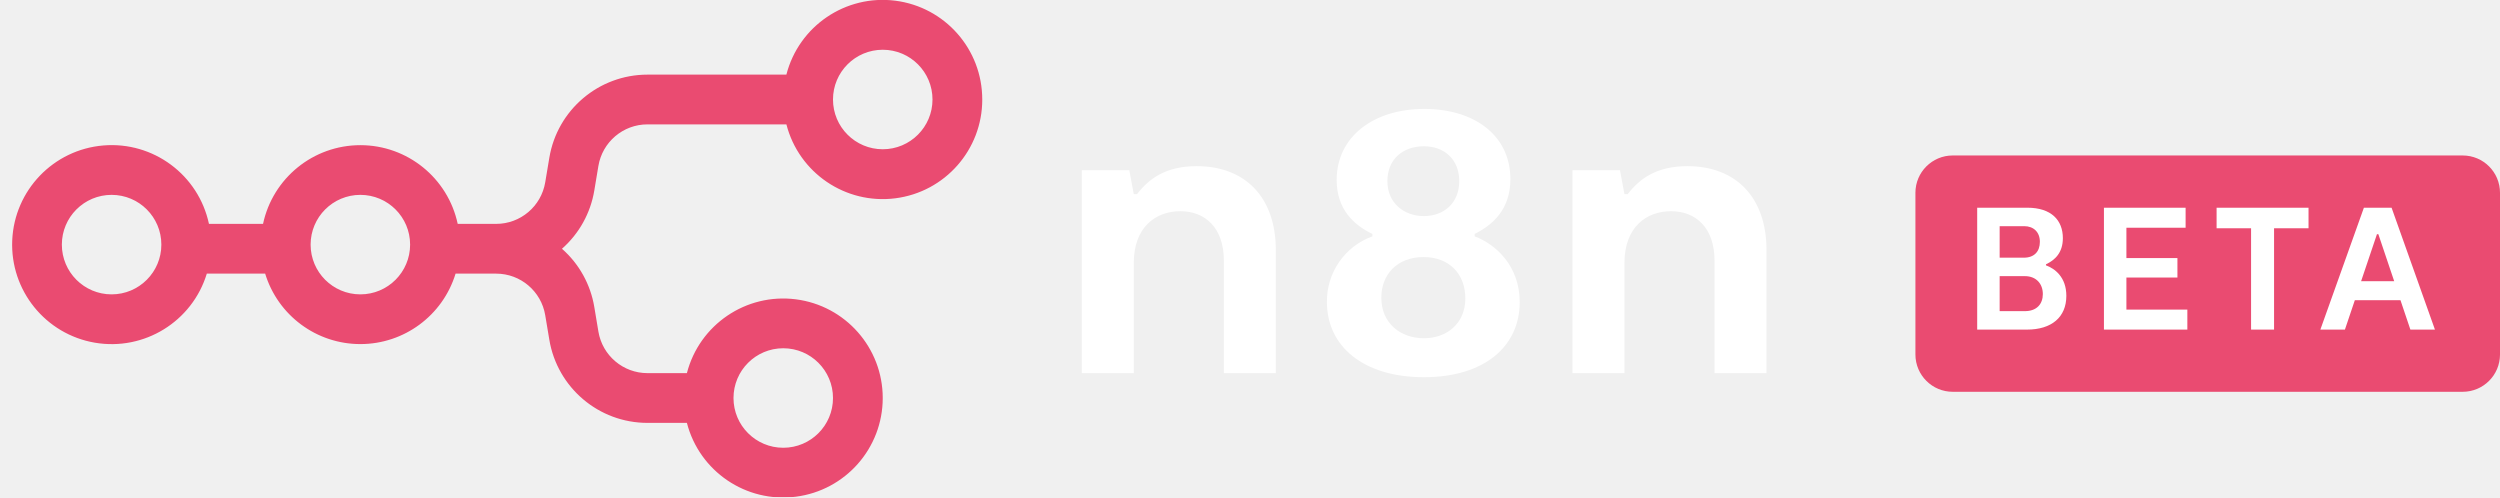
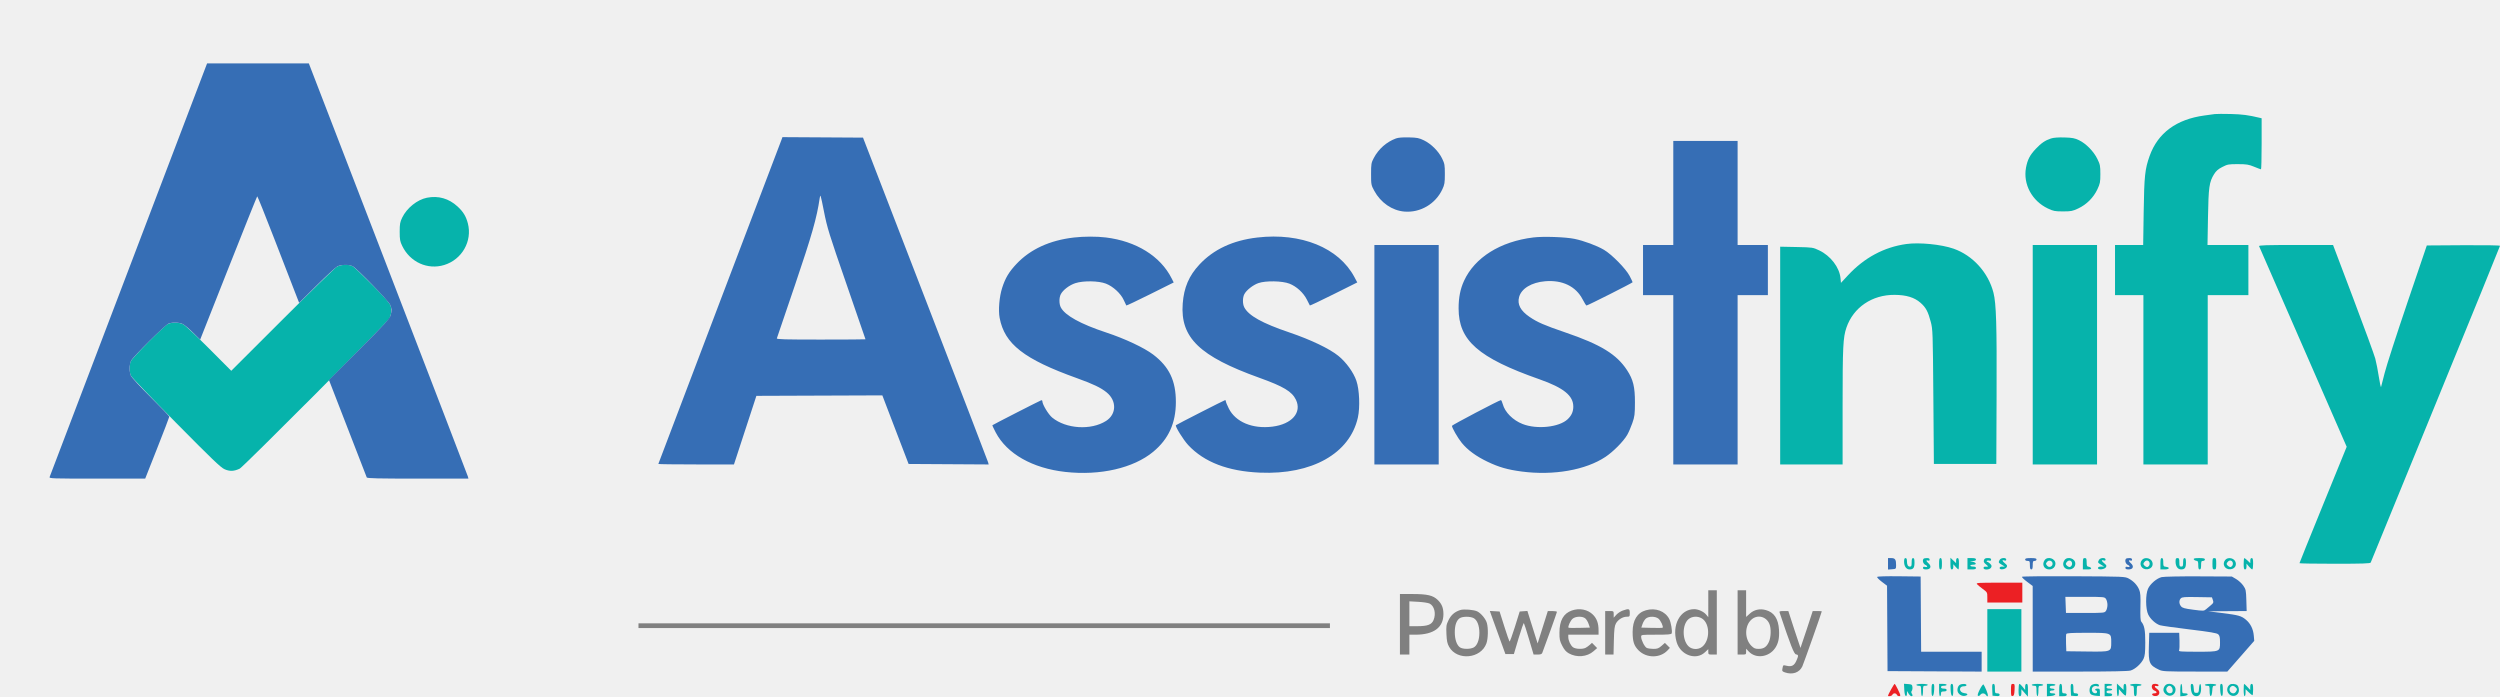
- <svg xmlns="http://www.w3.org/2000/svg" width="201" height="40" fill="none">
-   <g clip-path="url(#a)">
-     <mask id="b" width="143" height="40" x="0" y="0" maskUnits="userSpaceOnUse" style="mask-type:luminance">
-       <path fill="#fff" d="M143 0H0v40h143z" />
-     </mask>
-     <g mask="url(#b)">
-       <path fill="#EA4B71" fill-rule="evenodd" d="M78.974 8a8 8 0 0 1-15.748 2h-11.17a4 4 0 0 0-3.945 3.342l-.329 1.973a7.98 7.98 0 0 1-2.6 4.685 7.98 7.98 0 0 1 2.6 4.685l.329 1.973A4 4 0 0 0 52.056 30h3.17a8 8 0 1 1 0 4h-3.17a8 8 0 0 1-7.89-6.685l-.33-1.973A4 4 0 0 0 39.891 22h-3.263a8.004 8.004 0 0 1-15.309 0h-4.691a8 8 0 1 1 .172-4h4.348A8.003 8.003 0 0 1 36.8 18h3.09a4 4 0 0 0 3.946-3.342l.33-1.973A8 8 0 0 1 52.055 6h11.17a8 8 0 0 1 15.748 2m-4 0a4 4 0 1 1-8 0 4 4 0 0 1 8 0m-66 15.667a4 4 0 1 0 0-8 4 4 0 0 0 0 8m20 0a4 4 0 1 0 0-8 4 4 0 0 0 0 8m34 12.333a4 4 0 1 0 0-8 4 4 0 0 0 0 8" clip-rule="evenodd" />
-       <path fill="#fff" d="M86.979 30.001h4.176v-8.843c0-2.904 1.763-4.177 3.753-4.177 1.958 0 3.492 1.305 3.492 3.981v9.039h4.176v-9.887c0-4.275-2.48-6.755-6.363-6.755-2.447 0-3.818.979-4.797 2.251h-.26l-.36-1.925h-3.818zm31.584-10.997v-.196c1.436-.718 2.872-1.958 2.872-4.405 0-3.524-2.905-5.645-6.918-5.645-4.112 0-7.049 2.251-7.049 5.71 0 2.35 1.371 3.622 2.872 4.34v.196a5.54 5.54 0 0 0-3.655 5.286c0 3.557 2.937 6.037 7.799 6.037s7.701-2.48 7.701-6.037c0-2.936-1.958-4.666-3.622-5.286m-4.079-7.244c1.632 0 2.839 1.044 2.839 2.806s-1.24 2.807-2.839 2.807-2.937-1.045-2.937-2.807c0-1.795 1.273-2.806 2.937-2.806m0 15.435c-1.893 0-3.426-1.208-3.426-3.264 0-1.86 1.272-3.263 3.393-3.263 2.089 0 3.362 1.37 3.362 3.329 0 1.99-1.469 3.198-3.329 3.198m11.944 2.806h4.177v-8.843c0-2.904 1.762-4.177 3.753-4.177 1.958 0 3.491 1.305 3.491 3.981v9.039h4.177v-9.887c0-4.275-2.48-6.755-6.363-6.755-2.447 0-3.818.979-4.797 2.251h-.261l-.359-1.925h-3.818z" />
-     </g>
-     <path fill="#EA4B71" d="M198 12.5h-41a3 3 0 0 0-3 3v13a3 3 0 0 0 3 3h41a3 3 0 0 0 3-3v-13a3 3 0 0 0-3-3" />
-     <path fill="#fff" d="M164.496 21.334c.7.252 1.638.938 1.638 2.45 0 1.722-1.19 2.716-3.164 2.716h-4.004v-9.8h4.032c1.932 0 2.856 1.008 2.856 2.45 0 1.176-.644 1.764-1.358 2.1zm-3.724-3.15v2.534h1.946c.84 0 1.288-.504 1.288-1.274 0-.784-.504-1.26-1.26-1.26zm2.03 6.832c.952 0 1.442-.574 1.442-1.372 0-.826-.532-1.442-1.442-1.442h-2.03v2.814zm8.161-.126h4.9v1.61h-6.706v-9.8h6.566v1.61h-4.76v2.436h4.102v1.568h-4.102zm14.643-8.19v1.652h-2.772V26.5h-1.848v-8.148h-2.772V16.7zm8.189 9.8-.798-2.366h-3.668l-.798 2.366h-1.974l3.5-9.8h2.226l3.486 9.8zm-3.962-3.892h2.66l-1.274-3.78h-.112z" />
-   </g>
-   <defs>
-     <clipPath id="a">
-       <path fill="#fff" d="M0 0h201v40H0z" />
-     </clipPath>
-   </defs>
+ <svg xmlns="http://www.w3.org/2000/svg" width="2643" height="736" viewBox="0 0 2643 736" version="1.1">
+   <path d="M 2090.010 617.512 C 2090.700 618.344, 2093.455 620.632, 2096.132 622.597 C 2100.917 626.109, 2101 626.263, 2101 631.585 L 2101 637 2119.500 637 L 2138 637 2138 626.500 L 2138 616 2113.378 616 C 2091.517 616, 2088.896 616.170, 2090.010 617.512 M 1999.231 728.877 C 1997.454 732.109, 1996 735.034, 1996 735.377 C 1996 736.696, 2000.093 735.922, 2000.638 734.500 C 2000.955 733.675, 2002.018 733, 2003 733 C 2003.982 733, 2005.045 733.675, 2005.362 734.500 C 2005.995 736.152, 2009 736.583, 2009 735.022 C 2009 733.650, 2003.705 723, 2003.023 723 C 2002.714 723, 2001.008 725.645, 1999.231 728.877 M 2126 729.573 C 2126 735.294, 2126.227 736.103, 2127.750 735.813 C 2129.154 735.546, 2129.559 734.246, 2129.798 729.240 C 2130.071 723.521, 2129.924 723, 2128.048 723 C 2126.192 723, 2126 723.616, 2126 729.573 M 2275.667 723.667 C 2274.004 725.330, 2275.090 729.084, 2277.500 730 C 2280.758 731.239, 2280.709 733, 2277.417 733 C 2274.253 733, 2274.642 735.351, 2277.883 735.827 C 2282.887 736.561, 2284.775 731.209, 2280.500 728.408 C 2277.504 726.445, 2277.202 724.558, 2280 725.290 C 2281.300 725.630, 2282 725.320, 2282 724.406 C 2282 722.964, 2276.958 722.375, 2275.667 723.667" stroke="none" fill="#ec2024" fill-rule="evenodd" />
+   <path d="M 1805.995 638.250 L 1805.990 652.500 1803.745 649.769 C 1801.179 646.649, 1795.411 644, 1791.181 644 C 1776.234 644, 1767.214 660.889, 1772.555 678.874 C 1776.648 692.656, 1793.019 698.506, 1802.493 689.572 L 1806 686.264 1806 689.132 C 1806 691.864, 1806.213 692, 1810.500 692 L 1815 692 1815 658 L 1815 624 1810.500 624 L 1806 624 1805.995 638.250 M 1837 658 L 1837 692 1841.500 692 C 1845.867 692, 1846 691.908, 1846 688.894 L 1846 685.788 1848.752 688.735 C 1856.213 696.722, 1870.104 694.904, 1876.728 685.075 C 1880.073 680.112, 1881.276 674.442, 1880.776 666 C 1880.068 654.056, 1875.557 647.304, 1866.691 644.917 C 1860.425 643.229, 1854.487 644.565, 1849.922 648.689 L 1846 652.233 1846 638.116 L 1846 624 1841.500 624 L 1837 624 1837 658 M 1480 660 L 1480 692 1485 692 L 1490 692 1490 681.500 L 1490 671 1496.364 671 C 1515.702 671, 1526 663.444, 1526 649.256 C 1526 642.688, 1524.301 638.479, 1519.932 634.225 C 1514.994 629.416, 1508.940 628, 1493.318 628 L 1480 628 1480 660 M 1490 648.864 L 1490 662 1498.532 662 C 1509.233 662, 1513.527 660.376, 1515.536 655.568 C 1518.423 648.658, 1516.395 640.442, 1511.202 638.013 C 1509.716 637.318, 1504.338 636.520, 1499.250 636.239 L 1490 635.727 1490 648.864 M 1543.764 644.934 C 1537.894 646.834, 1534.096 650.105, 1531.429 655.555 C 1528.994 660.533, 1528.797 661.812, 1529.171 670.254 C 1529.501 677.723, 1530.050 680.336, 1532.029 683.848 C 1540.476 698.842, 1565.693 696.458, 1571.457 680.121 C 1573.230 675.096, 1573.475 664.250, 1571.940 658.723 C 1570.723 654.341, 1565.966 648.551, 1561.823 646.409 C 1558.322 644.598, 1547.524 643.716, 1543.764 644.934 M 1661.655 645.459 C 1652.884 648.586, 1648.729 655.994, 1648.649 668.648 C 1648.604 675.813, 1648.968 677.556, 1651.571 682.647 C 1653.730 686.868, 1655.635 689.075, 1658.523 690.701 C 1666.944 695.442, 1677.786 694.525, 1684.679 688.489 L 1688.500 685.143 1685.777 682.372 L 1683.055 679.600 1680.777 681.675 C 1679.525 682.816, 1677.517 684.256, 1676.316 684.875 C 1673.109 686.527, 1665.797 686.247, 1663.117 684.369 C 1660.470 682.515, 1658 677.284, 1658 673.532 L 1658 671 1674 671 L 1690 671 1689.994 666.250 C 1689.986 659.017, 1688.156 653.921, 1684.118 649.882 C 1678.526 644.291, 1669.768 642.566, 1661.655 645.459 M 1715.500 645.502 C 1713.300 646.280, 1710.263 648.292, 1708.750 649.974 L 1706 653.032 1706 649.516 C 1706 646.016, 1705.980 646, 1701.500 646 L 1697 646 1697 669 L 1697 692 1701.408 692 L 1705.817 692 1706.175 677.250 C 1706.460 665.488, 1706.894 661.833, 1708.315 659.206 C 1710.526 655.118, 1715.463 652.009, 1719.750 652.004 C 1722.874 652, 1723 651.845, 1723 648 C 1723 643.444, 1722.135 643.156, 1715.500 645.502 M 1740.037 645.174 C 1730.857 647.808, 1726.022 655.679, 1726.015 668 C 1726.010 678.280, 1727.445 682.708, 1732.382 687.645 C 1740.714 695.977, 1755.127 695.941, 1762.950 687.568 L 1765.400 684.945 1762.766 682.311 L 1760.132 679.677 1756.531 682.839 C 1753.510 685.491, 1752.121 686, 1747.899 686 C 1745.132 686, 1741.960 685.514, 1740.849 684.919 C 1738.571 683.700, 1735.055 676.660, 1735.022 673.250 C 1735 671.010, 1735.072 671, 1750.893 671 C 1763.563 671, 1766.895 670.717, 1767.321 669.606 C 1768.166 667.405, 1766.526 657.814, 1764.717 654.369 C 1760.325 646.009, 1750.232 642.249, 1740.037 645.174 M 1578.916 656.698 C 1581.057 662.639, 1584.770 672.900, 1587.167 679.500 L 1591.524 691.500 1595.997 691.500 L 1600.469 691.500 1605.451 674.767 C 1608.192 665.564, 1610.711 658.364, 1611.050 658.767 C 1611.388 659.170, 1613.836 666.813, 1616.489 675.750 L 1621.312 692 1625.549 692 C 1628.655 692, 1629.970 691.533, 1630.475 690.250 C 1633.246 683.210, 1646 647.580, 1646 646.879 C 1646 646.396, 1643.829 646, 1641.175 646 L 1636.351 646 1630.964 663.115 L 1625.577 680.230 1624.344 676.365 C 1623.665 674.239, 1621.231 666.514, 1618.933 659.198 L 1614.756 645.897 1610.681 646.198 L 1606.607 646.500 1601.566 662.712 C 1598.793 671.629, 1596.221 678.604, 1595.851 678.212 C 1595.480 677.821, 1592.970 670.525, 1590.273 662 L 1585.368 646.500 1580.195 646.198 L 1575.022 645.896 1578.916 656.698 M 1881.452 647.750 C 1893.114 682.554, 1896.635 691.514, 1898.769 691.820 C 1901.481 692.208, 1901.519 693.259, 1899.019 698.767 C 1896.802 703.651, 1894.113 705.040, 1889.072 703.904 C 1884.941 702.972, 1885.185 702.826, 1884.412 706.691 C 1883.861 709.443, 1884.115 709.845, 1887.051 710.868 C 1894.989 713.635, 1902.293 711.117, 1905.416 704.536 C 1906.828 701.561, 1926 647.302, 1926 646.282 C 1926 646.127, 1923.840 646, 1921.201 646 L 1916.401 646 1910.026 665.500 C 1906.519 676.225, 1903.564 685, 1903.460 685 C 1903.356 685, 1900.426 676.225, 1896.949 665.500 L 1890.627 646 1885.746 646 C 1881.541 646, 1880.946 646.242, 1881.452 647.750 M 1543.117 653.631 C 1539.737 655.998, 1538 661.028, 1538 668.448 C 1538 676.008, 1540.154 682.216, 1543.550 684.441 C 1546.547 686.405, 1554.216 686.457, 1557.926 684.538 C 1561.631 682.622, 1564 676.562, 1564 669 C 1564 661.438, 1561.631 655.378, 1557.926 653.462 C 1554.118 651.493, 1546.038 651.585, 1543.117 653.631 M 1662.707 654.016 C 1660.313 655.899, 1657.227 662.561, 1658.268 663.601 C 1658.525 663.858, 1663.703 663.940, 1669.776 663.784 L 1680.818 663.500 1679.446 659.500 C 1678.692 657.300, 1677.108 654.712, 1675.927 653.750 C 1672.929 651.308, 1665.971 651.448, 1662.707 654.016 M 1740.205 653.811 C 1738.943 654.782, 1737.296 657.359, 1736.546 659.538 L 1735.182 663.500 1746.224 663.784 C 1752.297 663.940, 1757.475 663.858, 1757.732 663.601 C 1758.773 662.561, 1755.687 655.899, 1753.293 654.016 C 1750.056 651.470, 1743.383 651.365, 1740.205 653.811 M 1785.106 654.564 C 1778.309 660.284, 1778.259 676.412, 1785.017 683.171 C 1788.671 686.825, 1795.299 687.126, 1799.491 683.829 C 1808.132 677.032, 1807.907 658.921, 1799.117 653.728 C 1794.717 651.129, 1788.767 651.484, 1785.106 654.564 M 1851.707 654.952 C 1844.287 661.467, 1844.185 675.385, 1851.503 682.703 C 1854.228 685.428, 1855.559 686, 1859.177 686 C 1864.621 686, 1867.671 683.936, 1870.086 678.617 C 1872.325 673.688, 1872.588 664.343, 1870.621 659.636 C 1867.301 651.690, 1858.036 649.395, 1851.707 654.952 M 675 661.500 L 675 664 1040.500 664 L 1406 664 1406 661.500 L 1406 659 1040.500 659 L 675 659 675 661.500" stroke="none" fill="#808080" fill-rule="evenodd" />
+   <path d="M 2341.500 120.591 C 2339.850 120.823, 2334.900 121.500, 2330.500 122.094 C 2300.897 126.095, 2281.260 140.595, 2272.596 164.850 C 2267.646 178.708, 2266.885 185.836, 2266.303 223.750 L 2265.762 259 2250.881 259 L 2236 259 2236 285.500 L 2236 312 2251 312 L 2266 312 2266 401.500 L 2266 491 2300 491 L 2334 491 2334 401.500 L 2334 312 2355.500 312 L 2377 312 2377 285.500 L 2377 259 2355.382 259 L 2333.764 259 2334.282 229.750 C 2334.848 197.752, 2335.594 192.426, 2340.660 184.233 C 2342.847 180.695, 2345.027 178.784, 2349.463 176.515 C 2354.937 173.716, 2356.114 173.502, 2365.929 173.528 C 2375.119 173.552, 2377.360 173.911, 2383.078 176.278 C 2386.697 177.775, 2389.959 179, 2390.328 179 C 2390.698 179, 2391 166.859, 2391 152.019 L 2391 125.038 2388.750 124.496 C 2377.097 121.691, 2370.519 120.827, 2358.500 120.524 C 2350.800 120.329, 2343.150 120.360, 2341.500 120.591 M 2168.324 146.385 C 2162.254 148.362, 2157.983 151.267, 2152.274 157.304 C 2145.994 163.944, 2143.444 168.857, 2141.884 177.326 C 2138.682 194.706, 2148.191 212.432, 2165 220.413 C 2170.846 223.189, 2172.456 223.500, 2181 223.500 C 2189.609 223.500, 2191.132 223.201, 2197.241 220.307 C 2205.965 216.174, 2213.174 208.965, 2217.307 200.241 C 2220.202 194.129, 2220.500 192.612, 2220.500 183.979 C 2220.500 175.287, 2220.221 173.891, 2217.298 167.954 C 2213.365 159.965, 2205.378 151.813, 2198 148.259 C 2193.384 146.035, 2190.893 145.563, 2182.500 145.318 C 2176.024 145.128, 2171.028 145.505, 2168.324 146.385 M 451.355 209.039 C 441.132 211.063, 430.171 219.848, 425.251 229.962 C 422.903 234.788, 422.556 236.721, 422.556 245 C 422.556 253.310, 422.898 255.203, 425.288 260.117 C 433.589 277.188, 452.098 285.551, 469.627 280.153 C 488.418 274.365, 499.449 255.011, 494.644 236.256 C 492.715 228.726, 489.754 223.855, 483.740 218.321 C 474.484 209.803, 463.460 206.644, 451.355 209.039 M 2015.250 257.996 C 1991.677 261.326, 1970.986 272.438, 1953.688 291.057 L 1946.260 299.053 1945.784 294.101 C 1944.685 282.664, 1935.278 270.393, 1923.241 264.696 C 1916.602 261.553, 1916.239 261.500, 1899.250 261.153 L 1882 260.802 1882 375.901 L 1882 491 1915 491 L 1948 491 1948 429.724 C 1948 366.578, 1948.477 356.747, 1952.047 346.354 C 1959.382 324.998, 1979.167 311.553, 2003 311.729 C 2015.408 311.820, 2023.936 314.431, 2030.395 320.117 C 2036.053 325.096, 2038.330 329.338, 2041.198 340.231 C 2043.306 348.240, 2043.392 350.729, 2043.937 419.500 L 2044.500 490.500 2077.500 490.500 L 2110.500 490.500 2110.792 417.500 C 2111.089 343.428, 2110.403 320.899, 2107.505 309.500 C 2102.085 288.178, 2085.643 270.012, 2065.336 262.910 C 2052.298 258.351, 2028.954 256.060, 2015.250 257.996 M 2149 375 L 2149 491 2183 491 L 2217 491 2217 375 L 2217 259 2183 259 L 2149 259 2149 375 M 2388.302 260.250 C 2388.586 260.938, 2409.542 308.938, 2434.870 366.919 L 2480.921 472.338 2455.961 533.577 C 2442.232 567.258, 2431 595.082, 2431 595.408 C 2431 595.734, 2447.827 596, 2468.393 596 C 2497.369 596, 2505.901 595.719, 2506.296 594.750 C 2506.577 594.063, 2537.450 518.640, 2574.903 427.145 C 2612.356 335.650, 2643 260.383, 2643 259.884 C 2643 259.352, 2626.988 259.085, 2604.311 259.238 L 2565.622 259.500 2544.963 320.344 C 2533.600 353.808, 2522.841 387.108, 2521.053 394.344 C 2519.265 401.580, 2517.565 408.175, 2517.276 409 C 2516.986 409.825, 2515.931 405.100, 2514.931 398.500 C 2513.931 391.900, 2512.226 383.187, 2511.141 379.137 C 2510.057 375.088, 2499.569 346.403, 2487.835 315.393 L 2466.500 259.011 2427.143 259.006 C 2396.047 259.001, 2387.894 259.262, 2388.302 260.250 M 356 282.087 C 354.075 283.230, 328.197 308.430, 298.494 338.085 L 244.489 392.005 220.994 368.433 C 208.072 355.469, 195.830 343.993, 193.790 342.931 C 189.419 340.656, 182.273 340.419, 177.718 342.398 C 173.618 344.180, 139.445 378.566, 138.048 382.315 C 136.661 386.041, 136.790 393.840, 138.295 397.151 C 138.958 398.610, 160.425 420.979, 186 446.861 C 224.077 485.395, 233.387 494.309, 237.397 496.071 C 242.891 498.486, 247.419 498.319, 253.402 495.479 C 257.141 493.705, 409.316 341.039, 411.689 336.683 C 413.691 333.006, 414.236 327.252, 412.960 323.271 C 412.071 320.498, 406.953 314.649, 393.625 301.173 C 383.656 291.093, 374.285 282.205, 372.800 281.423 C 368.722 279.274, 360.165 279.612, 356 282.087 M 2013 593.777 C 2013 598.721, 2015.336 602, 2018.857 602 C 2022.769 602, 2024 600.276, 2024 594.800 C 2024 591.200, 2023.625 590, 2022.500 590 C 2021.389 590, 2021 591.167, 2021 594.500 C 2021 598.249, 2020.684 599, 2019.107 599 C 2016.951 599, 2016 597.137, 2016 592.918 C 2016 590.991, 2015.491 590, 2014.500 590 C 2013.431 590, 2013 591.086, 2013 593.777 M 2033.667 590.667 C 2032.045 592.288, 2033.099 596.088, 2035.469 597.168 C 2038.320 598.467, 2037.966 600.065, 2034.999 599.289 C 2033.609 598.926, 2033 599.259, 2033 600.383 C 2033 601.558, 2033.938 602, 2036.433 602 C 2041.190 602, 2042.366 598.572, 2038.692 595.411 C 2036.090 593.174, 2036.039 591.694, 2038.598 592.676 C 2039.442 593, 2040 592.575, 2040 591.607 C 2040 590.509, 2039.102 590, 2037.167 590 C 2035.608 590, 2034.033 590.300, 2033.667 590.667 M 2050 596 C 2050 600.667, 2050.333 602, 2051.500 602 C 2052.667 602, 2053 600.667, 2053 596 C 2053 591.333, 2052.667 590, 2051.500 590 C 2050.333 590, 2050 591.333, 2050 596 M 2062 595.813 C 2062 600.646, 2062.328 602, 2063.500 602 C 2064.462 602, 2065.011 601.014, 2065.032 599.250 L 2065.063 596.500 2067.484 599.250 C 2068.815 600.763, 2070.151 602, 2070.452 602 C 2070.753 602, 2071 599.300, 2071 596 C 2071 591.333, 2070.667 590, 2069.500 590 C 2068.539 590, 2068 590.965, 2068 592.687 L 2068 595.374 2065 592.500 L 2062 589.626 2062 595.813 M 2080 596 L 2080 602 2084.500 602 C 2087.833 602, 2089 601.611, 2089 600.500 C 2089 599.500, 2088 599, 2086 599 C 2084.350 599, 2083 598.550, 2083 598 C 2083 597.450, 2084.387 597, 2086.083 597 C 2089.992 597, 2089.515 594.755, 2085.418 593.868 L 2082.500 593.237 2085.750 593.118 C 2087.920 593.039, 2089 592.501, 2089 591.500 C 2089 590.389, 2087.833 590, 2084.500 590 L 2080 590 2080 596 M 2097.439 592.192 C 2096.903 593.881, 2097.404 594.912, 2099.622 596.687 C 2102.441 598.943, 2102.269 599.410, 2098.750 599.052 C 2097.754 598.951, 2097 599.548, 2097 600.437 C 2097 602.886, 2103.640 602.542, 2104.988 600.023 C 2105.828 598.453, 2105.630 597.630, 2104.023 596.023 C 2102.910 594.910, 2101.523 594, 2100.941 594 C 2100.359 594, 2100.134 593.592, 2100.442 593.094 C 2100.750 592.596, 2101.902 592.423, 2103.001 592.711 C 2104.391 593.074, 2105 592.741, 2105 591.617 C 2105 590.442, 2104.062 590, 2101.567 590 C 2098.913 590, 2097.977 590.497, 2097.439 592.192 M 2114.035 591.934 C 2112.573 594.667, 2112.633 594.806, 2116.250 597.011 L 2119.500 598.993 2116.750 598.996 C 2114.924 598.999, 2114 599.525, 2114 600.563 C 2114 602.770, 2119.959 602.061, 2121.399 599.683 C 2122.306 598.186, 2122.016 597.474, 2119.750 595.645 C 2116.518 593.036, 2116.177 591.604, 2119 592.500 C 2120.419 592.950, 2121 592.680, 2121 591.567 C 2121 589.198, 2115.340 589.496, 2114.035 591.934 M 2161.557 592.223 C 2158.389 596.745, 2160.993 602, 2166.402 602 C 2170.262 602, 2173 599.438, 2173 595.826 C 2173 590.349, 2164.700 587.735, 2161.557 592.223 M 2182.557 592.223 C 2179.389 596.745, 2181.993 602, 2187.402 602 C 2191.262 602, 2194 599.438, 2194 595.826 C 2194 590.349, 2185.700 587.735, 2182.557 592.223 M 2202 596 L 2202 602 2206.583 602 C 2209.803 602, 2211.044 601.628, 2210.755 600.750 C 2210.529 600.063, 2209.366 599.356, 2208.172 599.180 C 2206.318 598.908, 2206 598.213, 2206 594.430 C 2206 590.667, 2205.699 590, 2204 590 C 2202.222 590, 2202 590.667, 2202 596 M 2219.035 591.934 C 2217.573 594.667, 2217.633 594.806, 2221.250 597.011 L 2224.500 598.993 2221.250 598.996 C 2218.973 598.999, 2218 599.467, 2218 600.560 C 2218 602.819, 2224.937 602.094, 2226.399 599.683 C 2227.306 598.185, 2227.016 597.475, 2224.750 595.645 C 2221.518 593.036, 2221.177 591.604, 2224 592.500 C 2225.419 592.950, 2226 592.680, 2226 591.567 C 2226 589.198, 2220.340 589.496, 2219.035 591.934 M 2264.699 591.780 C 2260.702 596.197, 2264.059 602.407, 2270.125 601.820 C 2274.823 601.366, 2277.173 597.208, 2274.969 593.250 C 2273.007 589.727, 2267.297 588.910, 2264.699 591.780 M 2284 596 L 2284 602 2288.583 602 C 2293.633 602, 2294.501 599.755, 2289.673 599.184 C 2287.225 598.894, 2287 598.494, 2287 594.434 C 2287 591.159, 2286.608 590, 2285.500 590 C 2284.333 590, 2284 591.333, 2284 596 M 2300 593.777 C 2300 598.721, 2302.336 602, 2305.857 602 C 2309.769 602, 2311 600.276, 2311 594.800 C 2311 591.200, 2310.625 590, 2309.500 590 C 2308.389 590, 2308 591.167, 2308 594.500 C 2308 598.333, 2307.704 599, 2306 599 C 2304.296 599, 2304 598.333, 2304 594.500 C 2304 590.667, 2303.704 590, 2302 590 C 2300.353 590, 2300 590.667, 2300 593.777 M 2319.245 591.250 C 2319.471 591.938, 2320.634 592.644, 2321.828 592.820 C 2323.682 593.092, 2324 593.787, 2324 597.570 C 2324 600.841, 2324.392 602, 2325.500 602 C 2326.611 602, 2327 600.833, 2327 597.500 C 2327 593.667, 2327.296 593, 2329 593 C 2330.111 593, 2331 592.333, 2331 591.500 C 2331 590.331, 2329.657 590, 2324.917 590 C 2320.497 590, 2318.946 590.342, 2319.245 591.250 M 2339 596 C 2339 601.333, 2339.222 602, 2341 602 C 2342.778 602, 2343 601.333, 2343 596 C 2343 590.667, 2342.778 590, 2341 590 C 2339.222 590, 2339 590.667, 2339 596 M 2352.699 591.780 C 2348.702 596.197, 2352.059 602.407, 2358.125 601.820 C 2362.823 601.366, 2365.173 597.208, 2362.969 593.250 C 2361.007 589.727, 2355.297 588.910, 2352.699 591.780 M 2372 596 C 2372 600.667, 2372.333 602, 2373.500 602 C 2374.508 602, 2375 600.991, 2375 598.923 L 2375 595.847 2377.589 598.923 C 2379.013 600.615, 2380.588 602, 2381.089 602 C 2381.590 602, 2382 599.300, 2382 596 C 2382 591.333, 2381.667 590, 2380.500 590 C 2379.539 590, 2379 590.965, 2379 592.687 L 2379 595.374 2376.195 592.687 C 2374.653 591.209, 2373.078 590, 2372.695 590 C 2372.313 590, 2372 592.700, 2372 596 M 2164.569 593.573 C 2163.706 594.437, 2163 595.529, 2163 596 C 2163 596.471, 2163.706 597.563, 2164.569 598.427 C 2166.546 600.404, 2170 598.860, 2170 596 C 2170 593.140, 2166.546 591.596, 2164.569 593.573 M 2185.529 593.614 C 2184.688 594.455, 2184 595.529, 2184 596 C 2184 597.601, 2187.051 599.918, 2188.452 599.380 C 2190.194 598.711, 2191.109 596.447, 2190.391 594.577 C 2189.549 592.383, 2187.222 591.921, 2185.529 593.614 M 2267.529 593.614 C 2266.688 594.455, 2266 595.529, 2266 596 C 2266 597.601, 2269.051 599.918, 2270.452 599.380 C 2272.194 598.711, 2273.109 596.447, 2272.391 594.577 C 2271.549 592.383, 2269.222 591.921, 2267.529 593.614 M 2355.529 593.614 C 2354.688 594.455, 2354 595.529, 2354 596 C 2354 597.601, 2357.051 599.918, 2358.452 599.380 C 2360.194 598.711, 2361.109 596.447, 2360.391 594.577 C 2359.549 592.383, 2357.222 591.921, 2355.529 593.614 M 2101 677 L 2101 710 2119 710 L 2137 710 2137 677 L 2137 644 2119 644 L 2101 644 2101 677 M 2013.201 729.111 C 2013.387 732.978, 2013.974 735.498, 2014.750 735.754 C 2015.549 736.018, 2016.010 735.145, 2016.027 733.333 L 2016.053 730.500 2017.758 733.250 C 2018.696 734.763, 2020.034 736, 2020.732 736 C 2022.225 736, 2022.324 735.060, 2021.042 733.034 C 2020.460 732.113, 2020.493 731.111, 2021.129 730.344 C 2021.688 729.671, 2021.999 727.856, 2021.822 726.310 C 2021.531 723.774, 2021.081 723.470, 2017.201 723.190 L 2012.901 722.880 2013.201 729.111 M 2026 724 C 2026 724.550, 2027.125 725, 2028.500 725 C 2030.864 725, 2031 725.300, 2031 730.500 C 2031 733.525, 2031.450 736, 2032 736 C 2032.550 736, 2033 733.525, 2033 730.500 C 2033 725.300, 2033.136 725, 2035.500 725 C 2036.875 725, 2038 724.550, 2038 724 C 2038 723.444, 2035.333 723, 2032 723 C 2028.667 723, 2026 723.444, 2026 724 M 2042 729.583 C 2042 734.403, 2042.335 736.056, 2043.250 735.754 C 2044.024 735.498, 2044.613 732.991, 2044.798 729.171 C 2045.040 724.139, 2044.810 723, 2043.548 723 C 2042.307 723, 2042 724.308, 2042 729.583 M 2050 729.500 C 2050 733.167, 2050.436 736, 2051 736 C 2051.550 736, 2052 734.875, 2052 733.500 C 2052 731.389, 2052.467 731, 2055 731 C 2057 731, 2058 730.500, 2058 729.500 C 2058 728.500, 2057 728, 2055 728 C 2053 728, 2052 727.500, 2052 726.500 C 2052 725.500, 2053 725, 2055 725 C 2056.650 725, 2058 724.550, 2058 724 C 2058 723.450, 2056.200 723, 2054 723 L 2050 723 2050 729.500 M 2062.202 729.171 C 2062.387 732.991, 2062.976 735.498, 2063.750 735.754 C 2064.665 736.056, 2065 734.403, 2065 729.583 C 2065 724.308, 2064.693 723, 2063.452 723 C 2062.190 723, 2061.960 724.139, 2062.202 729.171 M 2071.862 724.018 C 2069.689 725.287, 2068.692 729.556, 2069.999 731.998 C 2071.464 734.735, 2074.751 736.279, 2077.593 735.566 C 2080.993 734.713, 2080.581 733.185, 2076.851 732.813 C 2070.828 732.214, 2070.387 725.449, 2076.377 725.539 C 2077.872 725.562, 2079 725.024, 2079 724.289 C 2079 722.782, 2074.285 722.602, 2071.862 724.018 M 2093.088 728.825 C 2090.960 733.042, 2090.372 735.112, 2091.163 735.601 C 2091.790 735.989, 2092.847 735.562, 2093.512 734.653 C 2095.087 732.499, 2097.946 732.544, 2099.558 734.748 C 2101.980 738.061, 2102.268 735.050, 2100.033 729.780 C 2098.801 726.876, 2097.424 724.107, 2096.973 723.627 C 2096.522 723.146, 2094.774 725.486, 2093.088 728.825 M 2106.202 729.250 L 2106.500 735.500 2110.250 735.810 C 2113.114 736.047, 2114 735.752, 2114 734.560 C 2114 733.563, 2113.099 733, 2111.500 733 C 2109.167 733, 2109 732.667, 2109 728 C 2109 724.154, 2108.643 723, 2107.452 723 C 2106.189 723, 2105.959 724.147, 2106.202 729.250 M 2134 729.500 C 2134 734.611, 2134.321 736, 2135.500 736 C 2136.561 736, 2137 734.926, 2137 732.333 L 2137 728.667 2140.458 732.583 L 2143.917 736.500 2143.958 729.750 C 2143.991 724.398, 2143.689 723, 2142.500 723 C 2141.477 723, 2140.996 724.033, 2140.989 726.250 L 2140.978 729.500 2138.416 726.250 C 2137.008 724.462, 2135.438 723, 2134.928 723 C 2134.417 723, 2134 725.925, 2134 729.500 M 2148 724 C 2148 724.550, 2149.125 725, 2150.500 725 C 2152.864 725, 2153 725.300, 2153 730.500 C 2153 733.525, 2153.450 736, 2154 736 C 2154.550 736, 2155 733.525, 2155 730.500 C 2155 725.300, 2155.136 725, 2157.500 725 C 2158.875 725, 2160 724.550, 2160 724 C 2160 723.444, 2157.333 723, 2154 723 C 2150.667 723, 2148 723.444, 2148 724 M 2164 729.557 L 2164 736.115 2168.172 735.807 C 2173.121 735.443, 2174.784 733, 2170.083 733 C 2168.009 733, 2167 732.509, 2167 731.500 C 2167 730.567, 2167.944 730, 2169.500 730 C 2170.875 730, 2172 729.550, 2172 729 C 2172 728.450, 2170.875 728, 2169.500 728 C 2167.944 728, 2167 727.433, 2167 726.500 C 2167 725.500, 2168 725, 2170 725 C 2171.650 725, 2173 724.550, 2173 724 C 2173 723.450, 2170.975 723, 2168.500 723 L 2164 723 2164 729.557 M 2177 729.500 L 2177 736 2181 736 C 2183.889 736, 2185 735.583, 2185 734.500 C 2185 733.567, 2184.056 733, 2182.500 733 C 2180.167 733, 2180 732.667, 2180 728 C 2180 724.222, 2179.633 723, 2178.500 723 C 2177.321 723, 2177 724.389, 2177 729.500 M 2189.202 729.250 L 2189.500 735.500 2193.250 735.810 C 2196.114 736.047, 2197 735.752, 2197 734.560 C 2197 733.563, 2196.099 733, 2194.500 733 C 2192.167 733, 2192 732.667, 2192 728 C 2192 724.154, 2191.643 723, 2190.452 723 C 2189.189 723, 2188.959 724.147, 2189.202 729.250 M 2210.655 724.829 C 2208.581 727.121, 2208.506 732.345, 2210.524 734.020 C 2211.361 734.715, 2213.836 735.411, 2216.024 735.567 L 2220 735.850 2220 731.925 C 2220 728.405, 2219.742 728, 2217.500 728 C 2216.125 728, 2215 728.450, 2215 729 C 2215 729.550, 2215.450 730, 2216 730 C 2216.550 730, 2217 730.675, 2217 731.500 C 2217 733.668, 2213.255 733.345, 2212.039 731.072 C 2210.117 727.482, 2213.421 724.073, 2217.359 725.584 C 2218.461 726.007, 2219 725.686, 2219 724.607 C 2219 722.297, 2212.797 722.462, 2210.655 724.829 M 2225 729.500 L 2225 736 2229 736 C 2231.889 736, 2233 735.583, 2233 734.500 C 2233 733.500, 2232 733, 2230 733 C 2228 733, 2227 732.500, 2227 731.500 C 2227 730.500, 2228 730, 2230 730 C 2231.650 730, 2233 729.550, 2233 729 C 2233 728.450, 2231.650 728, 2230 728 C 2228 728, 2227 727.500, 2227 726.500 C 2227 725.500, 2228 725, 2230 725 C 2231.650 725, 2233 724.550, 2233 724 C 2233 723.450, 2231.200 723, 2229 723 L 2225 723 2225 729.500 M 2238 729.304 C 2238 733.101, 2238.433 736, 2239 736 C 2239.550 736, 2240.019 734.313, 2240.042 732.250 L 2240.083 728.500 2243.387 732.238 C 2245.204 734.294, 2246.985 735.681, 2247.345 735.321 C 2247.705 734.961, 2248 732.042, 2248 728.833 C 2248 724.315, 2247.662 723, 2246.500 723 C 2245.480 723, 2245 724.022, 2245 726.196 L 2245 729.392 2241.500 726 L 2238 722.608 2238 729.304 M 2252 724 C 2252 724.550, 2252.900 725, 2254 725 C 2255.758 725, 2256 725.667, 2256 730.500 C 2256 734.722, 2256.348 736, 2257.500 736 C 2258.652 736, 2259 734.722, 2259 730.500 C 2259 725.300, 2259.136 725, 2261.500 725 C 2262.875 725, 2264 724.550, 2264 724 C 2264 723.444, 2261.333 723, 2258 723 C 2254.667 723, 2252 723.444, 2252 724 M 2288.446 725.442 C 2286.315 728.695, 2286.921 731.869, 2290.130 734.255 C 2294.377 737.414, 2300 734.468, 2300 729.084 C 2300 723.214, 2291.633 720.578, 2288.446 725.442 M 2305 729.560 L 2305 736.121 2308.673 735.810 C 2313.275 735.421, 2314.490 733, 2310.083 733 C 2307.050 733, 2307 732.919, 2307 728 C 2307 725.250, 2306.550 723, 2306 723 C 2305.435 723, 2305 725.853, 2305 729.560 M 2316.242 728.168 C 2316.753 733.489, 2318.638 736, 2322.120 736 C 2325.269 736, 2327 733.137, 2327 727.929 C 2327 721.619, 2325.208 721.473, 2324.805 727.750 C 2324.528 732.069, 2324.273 732.500, 2322 732.500 C 2319.727 732.500, 2319.472 732.069, 2319.195 727.750 C 2318.969 724.226, 2318.484 723, 2317.318 723 C 2316.027 723, 2315.834 723.925, 2316.242 728.168 M 2331 724 C 2331 724.550, 2332.125 725, 2333.500 725 C 2335.868 725, 2336 725.294, 2336 730.583 C 2336 737.927, 2338.369 737.578, 2338.802 730.171 C 2339.057 725.816, 2339.412 725, 2341.052 725 C 2342.124 725, 2343 724.550, 2343 724 C 2343 723.444, 2340.333 723, 2337 723 C 2333.667 723, 2331 723.444, 2331 724 M 2347.202 729.171 C 2347.387 732.991, 2347.976 735.498, 2348.750 735.754 C 2349.665 736.056, 2350 734.403, 2350 729.583 C 2350 724.308, 2349.693 723, 2348.452 723 C 2347.190 723, 2346.960 724.139, 2347.202 729.171 M 2357.400 723.765 C 2354.817 725.490, 2353.867 728.949, 2355.207 731.746 C 2358.247 738.088, 2367 736.457, 2367 729.548 C 2367 727.675, 2366.293 725.436, 2365.429 724.571 C 2363.796 722.939, 2359.312 722.489, 2357.400 723.765 M 2372 729.500 C 2372 733.167, 2372.436 736, 2373 736 C 2373.550 736, 2374 734.337, 2374 732.304 L 2374 728.608 2377.298 731.804 C 2379.111 733.562, 2380.911 735, 2381.298 735 C 2381.684 735, 2382 732.300, 2382 729 C 2382 724.333, 2381.667 723, 2380.500 723 C 2379.480 723, 2378.991 724.041, 2378.971 726.250 L 2378.941 729.500 2375.985 726.250 C 2374.359 724.462, 2372.797 723, 2372.514 723 C 2372.231 723, 2372 725.925, 2372 729.500 M 2291.040 726.452 C 2288.600 729.392, 2291.827 734.048, 2295.364 732.691 C 2298.430 731.514, 2296.786 725, 2293.422 725 C 2292.775 725, 2291.703 725.653, 2291.040 726.452 M 2358.200 726.200 C 2355.688 728.712, 2357.558 733, 2361.165 733 C 2362.135 733, 2363.395 732.130, 2363.965 731.066 C 2365.304 728.564, 2365.288 728.431, 2363.429 726.571 C 2361.550 724.692, 2359.830 724.570, 2358.200 726.200" stroke="none" fill="#06b3ab" fill-rule="evenodd" />
+   <path d="M 218.081 69.250 C 217.602 70.487, 180.301 168.475, 135.188 287 C 90.076 405.525, 52.856 503.288, 52.476 504.250 C 51.824 505.903, 54.611 506, 102.643 505.997 L 153.500 505.995 166.250 473.707 C 173.263 455.948, 179 440.983, 179 440.450 C 179 439.917, 170.179 430.710, 159.398 419.990 C 148.618 409.271, 139.168 399.052, 138.398 397.282 C 136.607 393.159, 136.607 385.841, 138.398 381.718 C 140.180 377.618, 174.566 343.445, 178.315 342.048 C 182.457 340.506, 189.644 340.772, 193.300 342.603 C 195.060 343.485, 199.900 347.550, 204.055 351.636 L 211.611 359.066 241.493 283.476 C 257.928 241.902, 271.628 207.732, 271.938 207.544 C 272.247 207.356, 280.356 227.519, 289.959 252.351 C 299.561 277.183, 309.405 302.604, 311.834 308.841 L 316.250 320.182 334.875 301.709 C 345.119 291.549, 354.940 282.508, 356.700 281.618 C 360.662 279.615, 369.189 279.517, 372.800 281.433 C 377.476 283.913, 410.788 318.168, 412.463 322.218 C 414.283 326.620, 414.344 328.186, 412.907 333.500 C 411.999 336.855, 406.660 342.682, 379.807 369.626 L 347.789 401.752 367.518 452.626 C 378.369 480.607, 387.465 504.063, 387.731 504.750 C 388.109 505.728, 399.840 506, 441.724 506 L 495.233 506 494.654 503.786 C 494.336 502.569, 456.371 403.802, 410.288 284.305 L 326.500 67.037 272.725 67.018 L 218.950 67 218.081 69.250 M 826.211 147.739 C 825.665 149.258, 796.144 226.881, 760.609 320.235 C 725.074 413.590, 696 490.202, 696 490.485 C 696 490.768, 713.987 491, 735.971 491 L 775.942 491 787.794 454.750 L 799.647 418.500 866.233 418.243 L 932.820 417.986 935.578 425.243 C 937.096 429.234, 943.339 445.550, 949.453 461.500 L 960.569 490.500 1002.896 490.761 L 1045.222 491.022 1044.629 488.761 C 1044.303 487.517, 1014.413 409.775, 978.207 316 L 912.377 145.500 869.790 145.239 L 827.203 144.979 826.211 147.739 M 1475.844 146.349 C 1465.807 150.056, 1457.409 157.483, 1452.313 167.160 C 1449.702 172.117, 1449.500 173.325, 1449.500 184 C 1449.500 195.166, 1449.598 195.681, 1452.875 201.723 C 1459.676 214.263, 1471.756 222.594, 1484.710 223.678 C 1501.498 225.083, 1517.578 215.665, 1524.840 200.175 C 1527.191 195.159, 1527.500 193.280, 1527.500 184 C 1527.500 174.406, 1527.246 172.982, 1524.558 167.500 C 1520.804 159.843, 1513.157 152.196, 1505.500 148.442 C 1500.250 145.868, 1498.250 145.469, 1489.500 145.250 C 1482.990 145.087, 1478.224 145.471, 1475.844 146.349 M 1769 204 L 1769 259 1753 259 L 1737 259 1737 285.500 L 1737 312 1753 312 L 1769 312 1769 401.500 L 1769 491 1803 491 L 1837 491 1837 401.500 L 1837 312 1853 312 L 1869 312 1869 285.500 L 1869 259 1853 259 L 1837 259 1837 204 L 1837 149 1803 149 L 1769 149 1769 204 M 866.579 209.500 C 863.536 230.350, 858.409 248.363, 840.377 301.553 C 830.152 331.717, 821.560 356.982, 821.286 357.698 C 820.880 358.756, 829.615 359, 867.893 359 C 893.802 359, 915 358.863, 915 358.696 C 915 358.529, 905.966 332.320, 894.924 300.454 C 876.420 247.055, 874.552 241.026, 871.078 223.508 C 867.473 205.332, 867.276 204.719, 866.579 209.500 M 1135.230 251.105 C 1109.769 254.065, 1089.254 263.507, 1074.655 278.983 C 1066.675 287.442, 1062.805 293.917, 1059.452 304.422 C 1056.484 313.722, 1055.290 327.961, 1056.804 336 C 1062.033 363.756, 1082.536 379.733, 1138.811 399.903 C 1155.533 405.897, 1163.815 409.865, 1169.875 414.786 C 1180.753 423.620, 1180.483 437.925, 1169.305 445.028 C 1153.416 455.123, 1127.047 453.474, 1112.395 441.468 C 1108.392 438.187, 1102 427.611, 1102 424.267 C 1102 423.489, 1101.436 422.999, 1100.748 423.177 C 1099.589 423.476, 1049.924 448.861, 1049.157 449.546 C 1048.968 449.715, 1050.538 453.134, 1052.646 457.145 C 1064.521 479.744, 1091.497 495.046, 1126.303 498.928 C 1163.016 503.021, 1198.341 494.909, 1219.208 477.592 C 1235.454 464.110, 1243.100 447.296, 1243.125 425 C 1243.149 402.487, 1236.089 387.737, 1219.111 374.831 C 1209.636 367.629, 1189.177 358.019, 1169.500 351.527 C 1142.325 342.562, 1125.871 333.453, 1121.466 324.935 C 1119.584 321.295, 1119.588 314.698, 1121.474 311.051 C 1123.790 306.572, 1130.537 301.427, 1136.782 299.377 C 1145.279 296.588, 1161.512 296.840, 1169.247 299.881 C 1176.825 302.862, 1184.872 310.275, 1187.994 317.152 C 1189.329 320.094, 1190.571 322.708, 1190.755 322.962 C 1190.939 323.215, 1202.283 317.841, 1215.964 311.018 L 1240.838 298.613 1238.526 294.056 C 1226.706 270.763, 1201.146 254.939, 1169.026 251.031 C 1159.312 249.849, 1145.775 249.879, 1135.230 251.105 M 1329.230 251.105 C 1303.380 254.111, 1283.051 263.591, 1268.081 279.620 C 1256.974 291.513, 1251.622 304.015, 1250.365 321.002 C 1247.705 356.937, 1268.099 376.675, 1331.344 399.379 C 1356.940 408.567, 1365.835 413.897, 1370.028 422.558 C 1376.587 436.106, 1365.788 448.480, 1345.167 451.046 C 1324.179 453.658, 1306.245 446.183, 1299.076 431.835 C 1297.384 428.450, 1296 425.077, 1296 424.340 C 1296 423.603, 1295.632 423, 1295.181 423 C 1294.502 423, 1244.168 448.677, 1243.186 449.524 C 1242.044 450.509, 1251.028 465.026, 1256.206 470.561 C 1273.067 488.585, 1298.132 498.213, 1332 499.676 C 1386.972 502.049, 1427.088 479.453, 1435.567 441.342 C 1437.948 430.640, 1437.183 411.929, 1433.982 402.590 C 1430.923 393.666, 1423.210 382.976, 1415 376.280 C 1405.621 368.632, 1385.730 359.113, 1363.101 351.444 C 1334.367 341.707, 1319.994 333.690, 1315.423 324.852 C 1313.580 321.286, 1313.604 314.667, 1315.474 311.051 C 1317.686 306.773, 1324.638 301.291, 1330.391 299.288 C 1338.135 296.592, 1355.594 296.906, 1363.202 299.879 C 1370.691 302.806, 1377.999 309.490, 1381.610 316.717 C 1383.200 319.898, 1384.633 322.708, 1384.795 322.962 C 1384.957 323.215, 1396.296 317.834, 1409.993 311.004 L 1434.896 298.584 1431.847 292.865 C 1415.351 261.914, 1375.552 245.718, 1329.230 251.105 M 1621 251.038 C 1586.054 255.330, 1559.057 272.244, 1547.763 296.923 C 1543.813 305.553, 1542.036 314.566, 1542.029 326 C 1542.010 359.992, 1562.836 378.263, 1627.500 400.986 C 1653.153 410, 1663.432 418.353, 1663.291 430.071 C 1663.228 435.312, 1661.403 439.337, 1657.339 443.196 C 1648.379 451.705, 1624.813 454.214, 1609.680 448.270 C 1599.445 444.249, 1591.005 435.785, 1588.723 427.254 C 1588.097 424.914, 1587.211 423, 1586.753 423 C 1585.123 423, 1535 449.329, 1535 450.185 C 1535 452.294, 1541.224 463.091, 1545.380 468.193 C 1551.552 475.770, 1560.533 482.360, 1572.500 488.093 C 1584.602 493.890, 1593.848 496.544, 1608.801 498.512 C 1642.404 502.936, 1676.455 496.948, 1697.415 482.928 C 1705.618 477.442, 1716.204 466.741, 1720.238 459.857 C 1721.713 457.340, 1724.157 451.730, 1725.669 447.390 C 1728.150 440.271, 1728.423 438.132, 1728.459 425.500 C 1728.507 409.093, 1726.619 401.328, 1720.184 391.458 C 1709.157 374.548, 1692.377 364.264, 1654.978 351.492 C 1632.698 343.884, 1625.462 340.746, 1617.094 335.064 C 1607.493 328.544, 1603.907 321.774, 1605.978 314.082 C 1608.412 305.041, 1619.079 298.560, 1633.533 297.338 C 1651.715 295.801, 1666.011 302.709, 1673.126 316.468 C 1674.982 320.057, 1676.841 322.994, 1677.258 322.996 C 1678.530 323.003, 1726 299.035, 1726 298.386 C 1726 298.053, 1724.556 295.017, 1722.791 291.640 C 1718.832 284.064, 1703.945 268.935, 1695.676 264.083 C 1688.048 259.608, 1674.495 254.579, 1664.500 252.516 C 1654.962 250.546, 1631.491 249.749, 1621 251.038 M 1453 375 L 1453 491 1487 491 L 1521 491 1521 375 L 1521 259 1487 259 L 1453 259 1453 375 M 1996 596.057 L 1996 602.115 2000.250 601.807 C 2004.481 601.501, 2004.500 601.482, 2004.548 597.500 C 2004.618 591.623, 2003.518 590, 1999.465 590 L 1996 590 1996 596.057 M 2141 591.500 C 2141 592.433, 2141.944 593, 2143.500 593 C 2145.796 593, 2146 593.367, 2146 597.500 C 2146 600.833, 2146.389 602, 2147.500 602 C 2148.611 602, 2149 600.833, 2149 597.500 C 2149 593.667, 2149.296 593, 2151 593 C 2152.111 593, 2153 592.333, 2153 591.500 C 2153 590.333, 2151.667 590, 2147 590 C 2142.333 590, 2141 590.333, 2141 591.500 M 2247.667 590.667 C 2246.045 592.288, 2247.099 596.088, 2249.469 597.168 C 2252.320 598.467, 2251.966 600.065, 2248.999 599.289 C 2247.609 598.926, 2247 599.259, 2247 600.383 C 2247 601.558, 2247.938 602, 2250.433 602 C 2255.190 602, 2256.366 598.572, 2252.692 595.411 C 2250.090 593.174, 2250.039 591.694, 2252.598 592.676 C 2253.442 593, 2254 592.575, 2254 591.607 C 2254 590.509, 2253.102 590, 2251.167 590 C 2249.608 590, 2248.033 590.300, 2247.667 590.667 M 1984.544 609.929 C 1984.216 610.460, 1986.429 612.769, 1989.463 615.060 L 1994.980 619.225 1995.240 664.363 L 1995.500 709.500 2045.250 709.759 L 2095 710.019 2095 699.509 L 2095 689 2063.011 689 L 2031.023 689 2030.761 649.250 L 2030.500 609.500 2007.821 609.231 C 1994.004 609.068, 1984.908 609.340, 1984.544 609.929 M 2137.639 609.775 C 2137.348 610.246, 2139.776 612.626, 2143.034 615.065 L 2148.958 619.500 2148.979 664.750 L 2149 710 2198.750 709.994 C 2230.738 709.991, 2249.864 709.610, 2252.321 708.928 C 2257.202 707.572, 2263.792 701.644, 2266.134 696.500 C 2267.600 693.282, 2267.960 689.903, 2267.978 679.218 C 2268 666.038, 2267.070 661.199, 2263.746 657.194 C 2262.886 656.158, 2262.629 651.614, 2262.860 641.558 C 2263.124 630.117, 2262.869 626.622, 2261.540 623.441 C 2259.482 618.514, 2255.675 614.451, 2250.500 611.658 C 2246.563 609.534, 2245.646 609.495, 2192.334 609.210 C 2162.543 609.050, 2137.930 609.304, 2137.639 609.775 M 2285.395 610.108 C 2280.183 611.317, 2273.270 617.195, 2270.886 622.444 C 2268.140 628.491, 2268.254 643.828, 2271.090 649.685 C 2273.419 654.497, 2278.869 659.472, 2283.479 660.993 C 2285.147 661.544, 2299.266 663.540, 2314.853 665.430 C 2336.819 668.092, 2343.621 669.252, 2345.097 670.588 C 2346.612 671.959, 2347 673.695, 2347 679.098 C 2347 689.052, 2347.127 689, 2322.728 689 C 2305.895 689, 2303.021 688.786, 2303.700 687.581 C 2304.140 686.800, 2304.354 682.300, 2304.177 677.581 L 2303.853 669 2288.022 669 L 2272.192 669 2271.777 683.250 C 2271.264 700.857, 2272.255 703.148, 2282.500 708.044 C 2286.194 709.810, 2289.113 709.958, 2320.615 709.978 L 2354.730 710 2368.956 693.750 L 2383.182 677.500 2382.702 671.928 C 2382.103 664.973, 2379.179 659.120, 2374.279 655.068 C 2369.450 651.075, 2366.647 650.300, 2349 648.077 L 2334.500 646.251 2354.836 646.126 L 2375.172 646 2374.836 634.660 C 2374.521 624.016, 2374.320 623.061, 2371.570 619.097 C 2369.959 616.774, 2366.584 613.665, 2364.070 612.187 L 2359.500 609.500 2324.500 609.328 C 2305.178 609.233, 2287.661 609.583, 2285.395 610.108 M 2183.823 639.498 L 2184.147 648 2204.517 648 C 2224.433 648, 2224.921 647.950, 2226.443 645.777 C 2227.299 644.555, 2228 641.730, 2228 639.500 C 2228 637.270, 2227.299 634.445, 2226.443 633.223 C 2224.920 631.048, 2224.442 631, 2204.193 630.998 L 2183.500 630.995 2183.823 639.498 M 2305.596 632.547 C 2303.498 634.645, 2303.569 638.246, 2305.763 640.955 C 2307.218 642.753, 2309.477 643.387, 2318.723 644.594 C 2329.472 645.998, 2330.012 645.979, 2332.210 644.131 C 2333.470 643.071, 2335.841 641.080, 2337.480 639.706 C 2340.130 637.484, 2340.348 636.893, 2339.457 634.354 L 2338.454 631.500 2322.823 631.225 C 2309.595 630.992, 2306.947 631.196, 2305.596 632.547 M 2184.425 670.334 C 2184.144 671.067, 2184.046 675.455, 2184.207 680.084 L 2184.500 688.500 2205.895 688.770 C 2232.298 689.104, 2232 689.215, 2232 679.034 C 2232 668.858, 2232.363 669, 2206.246 669 C 2189.409 669, 2184.830 669.280, 2184.425 670.334" stroke="none" fill="#366eb5" fill-rule="evenodd" />
</svg>
